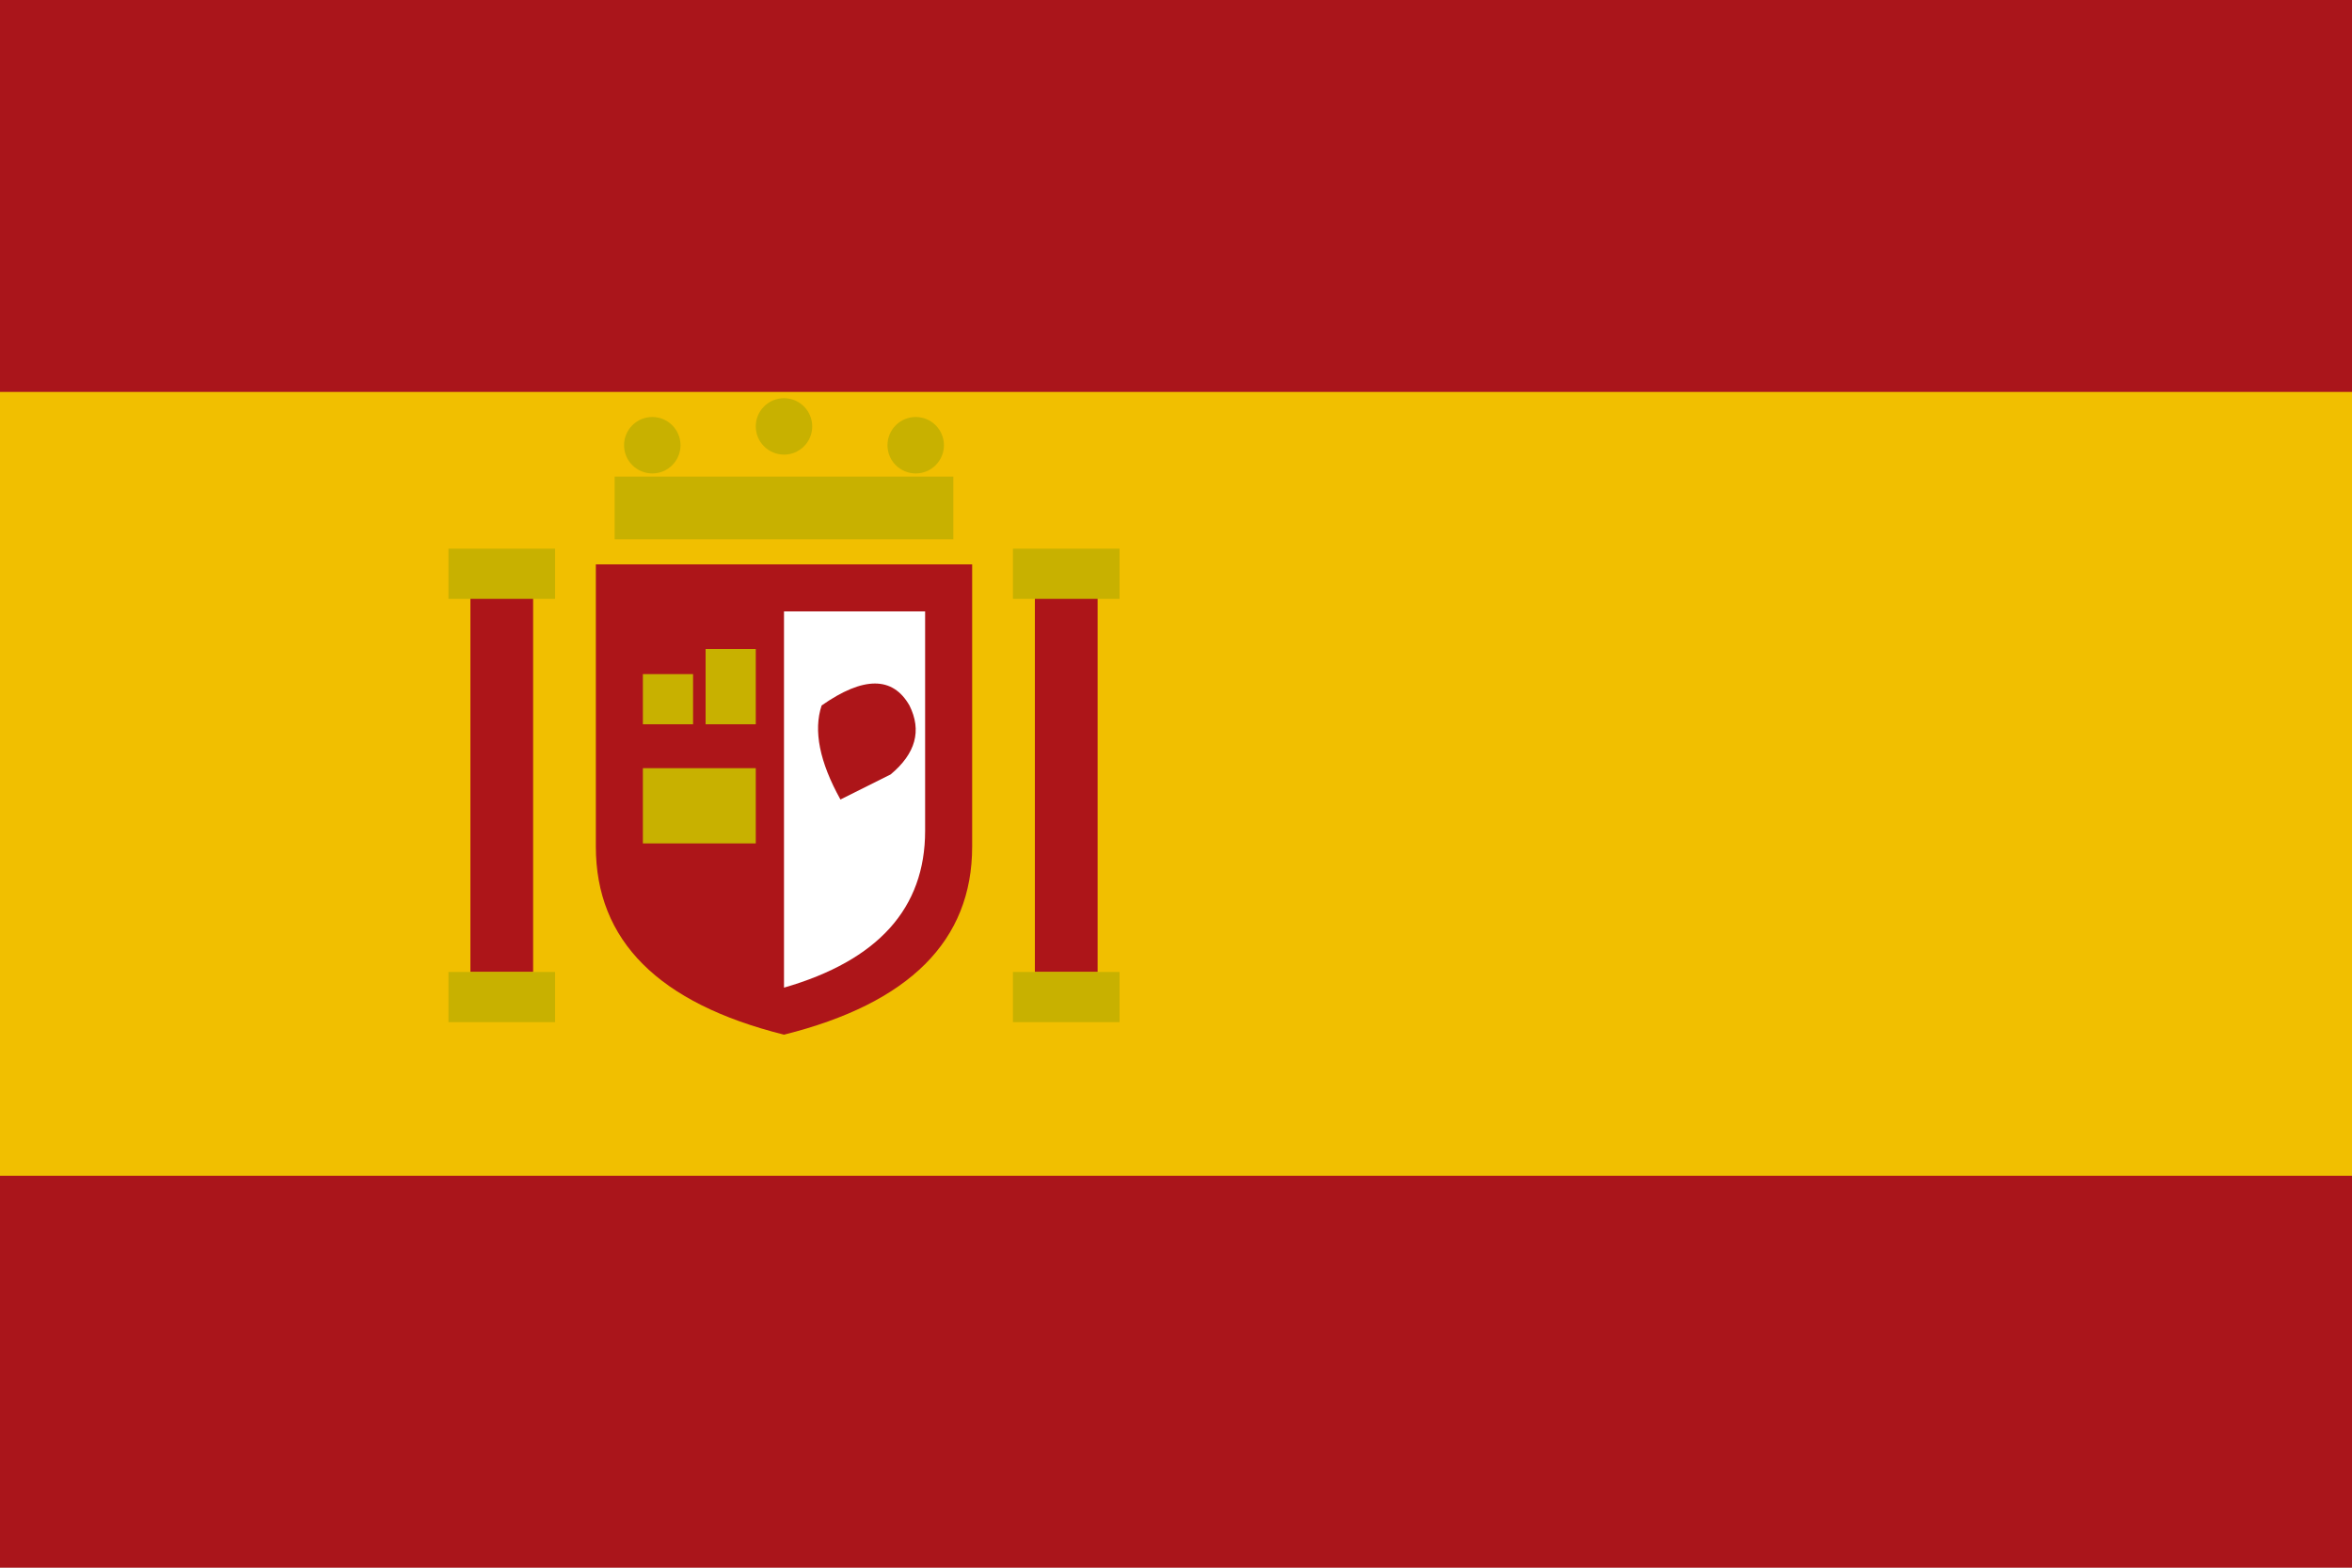
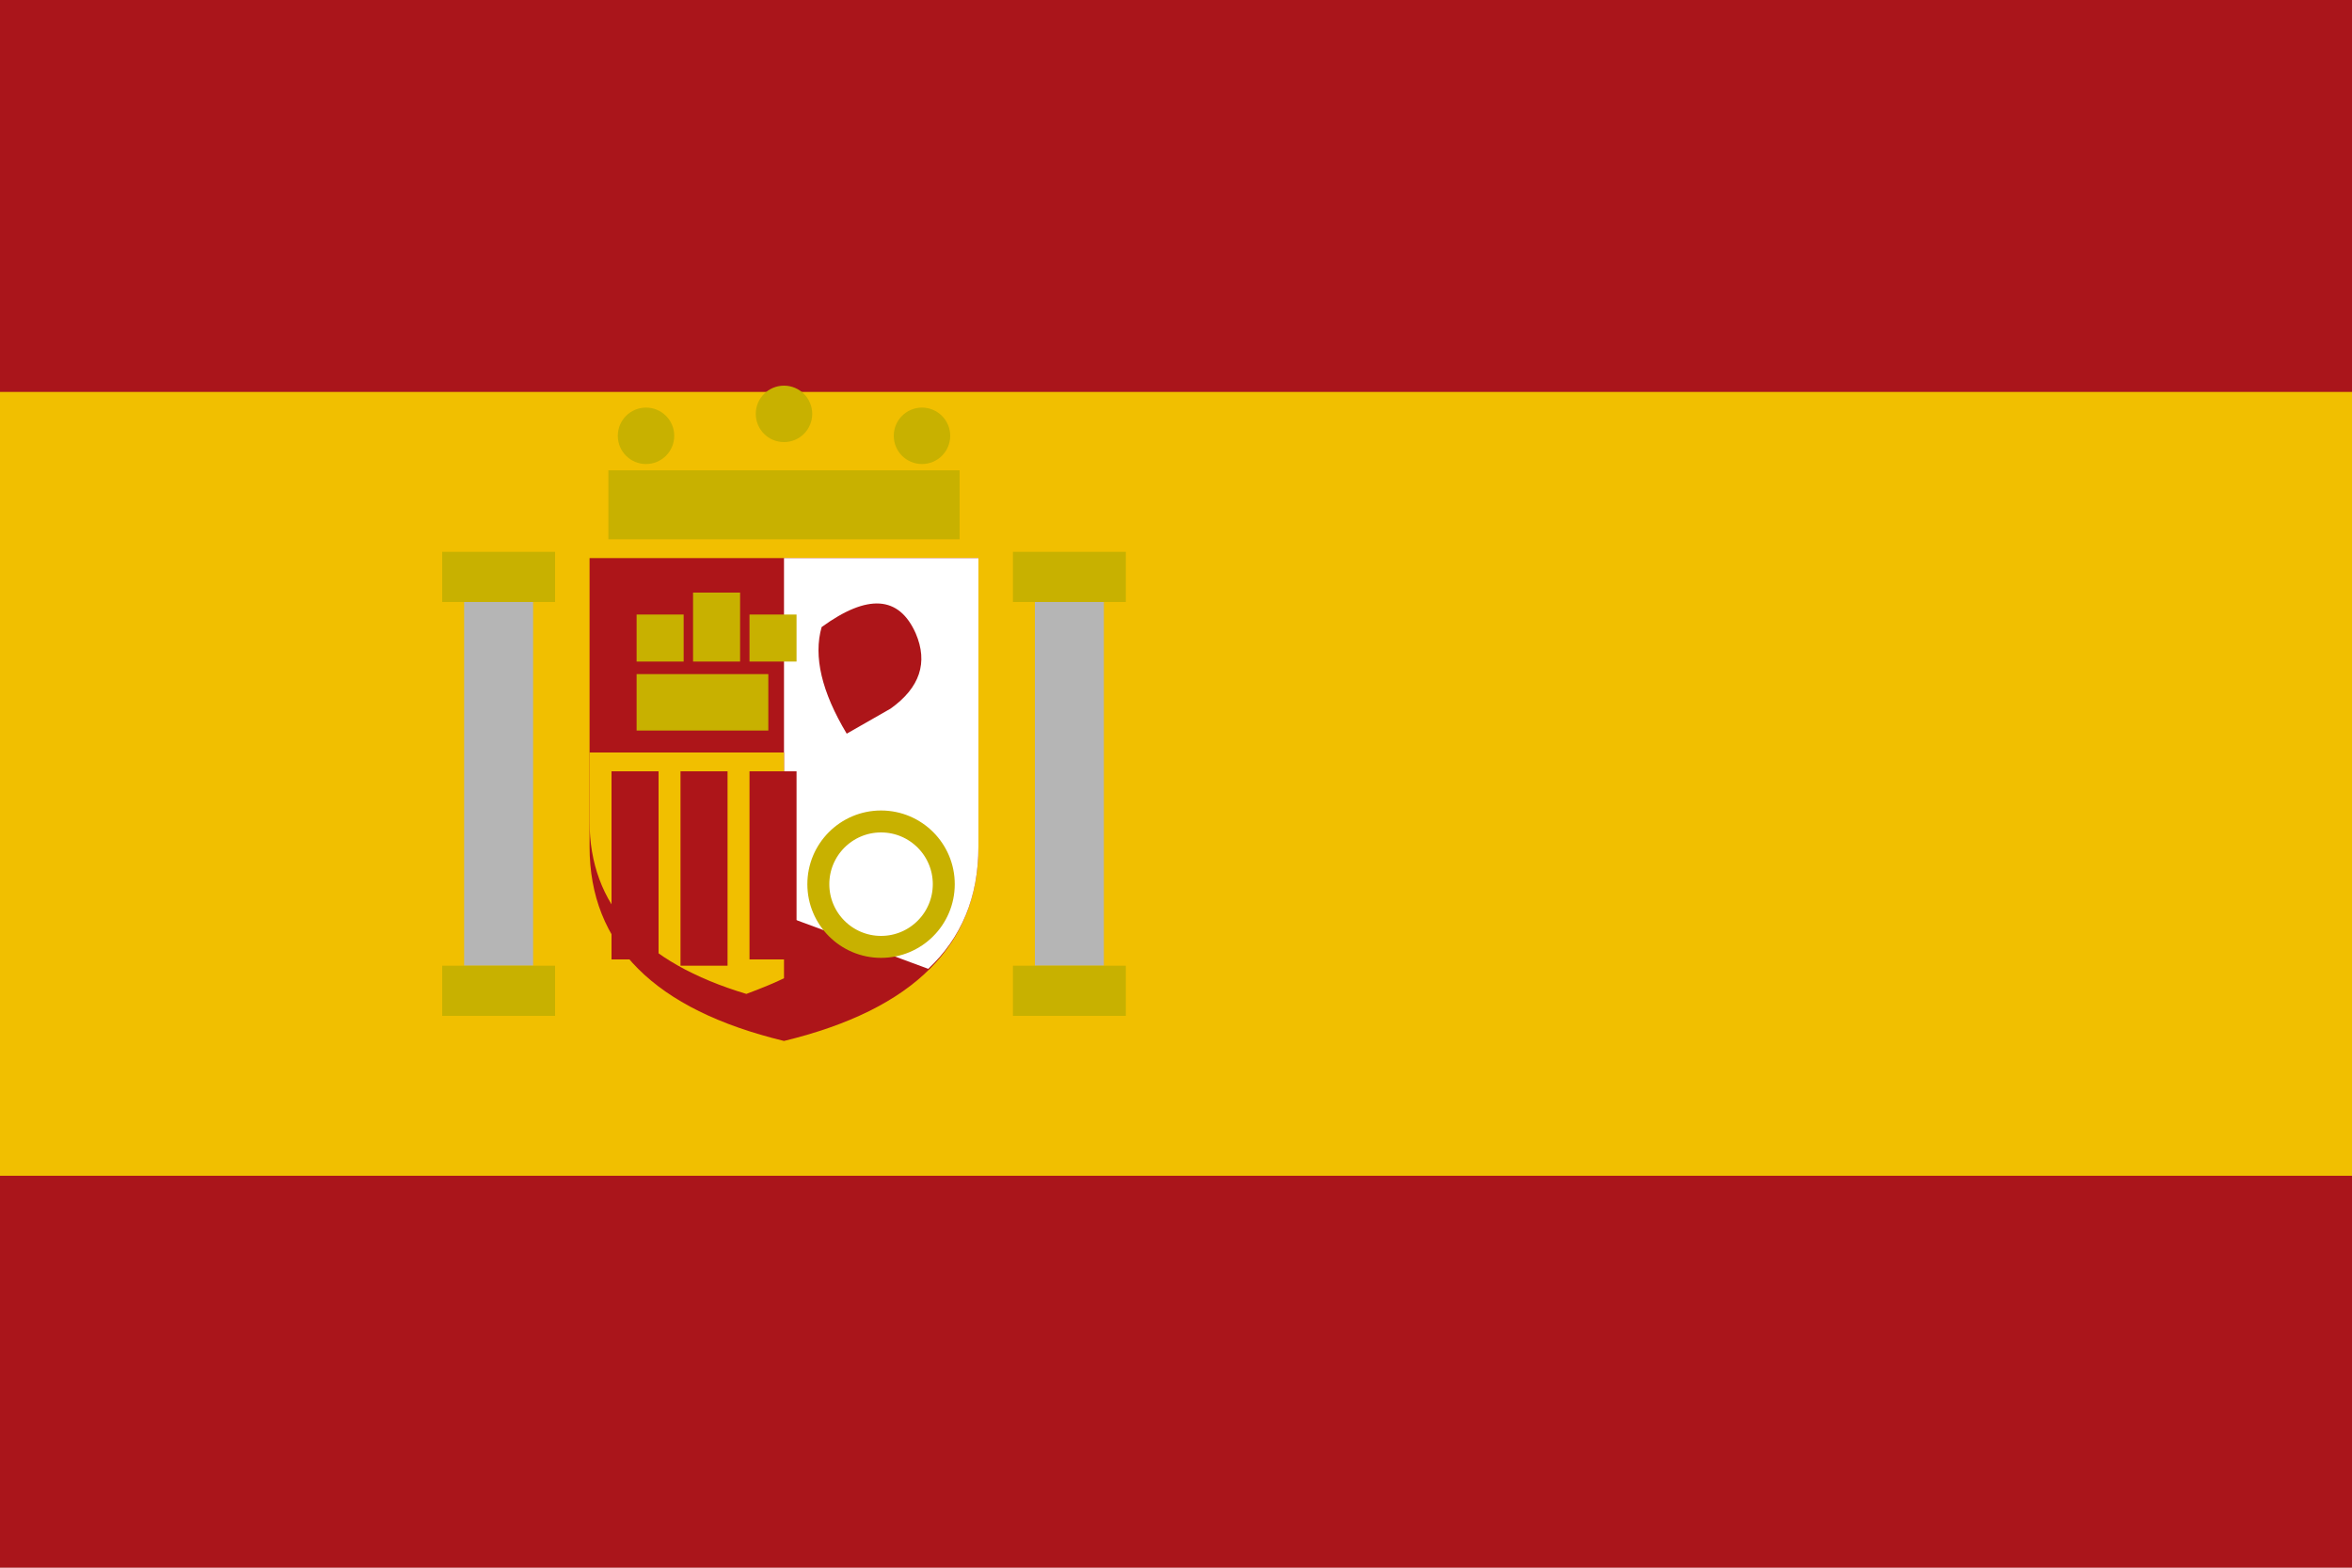
<svg xmlns="http://www.w3.org/2000/svg" viewBox="0 0 750 500">
  <rect width="750" height="500" fill="#aa151b" />
  <rect y="125" width="750" height="250" fill="#f1bf00" />
-   <g fill="#ad1519">
-     <rect x="150" y="190" width="20" height="120" />
-     <rect x="330" y="190" width="20" height="120" />
+   <g fill="#b5b5b5">
+     <rect x="148" y="192" width="22" height="116" />
+     <rect x="330" y="192" width="22" height="116" />
  </g>
  <g fill="#c8b100">
-     <rect x="143" y="175" width="34" height="16" />
-     <rect x="143" y="310" width="34" height="16" />
-     <rect x="323" y="175" width="34" height="16" />
-     <rect x="323" y="310" width="34" height="16" />
+     <rect x="141" y="176" width="36" height="16" />
+     <rect x="141" y="308" width="36" height="16" />
+     <rect x="323" y="176" width="36" height="16" />
+     <rect x="323" y="308" width="36" height="16" />
  </g>
-   <path fill="#ad1519" d="M190 180h120v90q0 45 -60 60q-60 -15 -60 -60z" />
-   <path fill="#fff" d="M250 195v120q45 -13 45 -50v-70z" />
+   <path fill="#ad1519" d="M188 178h124v92q0 47 -62 62q-62 -15 -62 -62z" />
+   <path fill="#fff" d="M250 178h62v92q0 24 -16 39l-46 -17z" />
+   <path fill="#f1bf00" d="M188 240h62v72q-4 2 -12 5q-50 -15 -50 -55z" />
  <g fill="#c8b100">
-     <rect x="205" y="215" width="16" height="16" />
-     <rect x="225" y="207" width="16" height="24" />
-     <rect x="205" y="245" width="36" height="24" />
+     <rect x="203" y="196" width="15" height="15" />
+     <rect x="221" y="189" width="15" height="22" />
+     <rect x="239" y="196" width="15" height="15" />
+     <rect x="203" y="215" width="42" height="18" />
  </g>
-   <path fill="#ad1519" d="M262 225q20 -14 28 0q6 12 -6 22l-16 8q-10 -18 -6 -30z" />
+   <path fill="#ad1519" d="M262 200q22 -16 30 2q6 14 -8 24l-14 8q-12 -20 -8 -34z" />
+   <g fill="#ad1519">
+     <rect x="195" y="246" width="15" height="60" />
+     <rect x="217" y="246" width="15" height="62" />
+     <rect x="239" y="246" width="15" height="60" />
+   </g>
+   <path fill="none" stroke="#c8b100" stroke-width="7" d="M281 262a20 20 0 1 1-0.1 0z" />
  <g fill="#c8b100">
-     <rect x="196" y="152" width="108" height="20" />
-     <circle cx="208" cy="142" r="9" />
-     <circle cx="250" cy="136" r="9" />
-     <circle cx="292" cy="142" r="9" />
+     <rect x="194" y="150" width="112" height="22" />
+     <circle cx="206" cy="139" r="9" />
+     <circle cx="250" cy="132" r="9" />
+     <circle cx="294" cy="139" r="9" />
  </g>
</svg>
